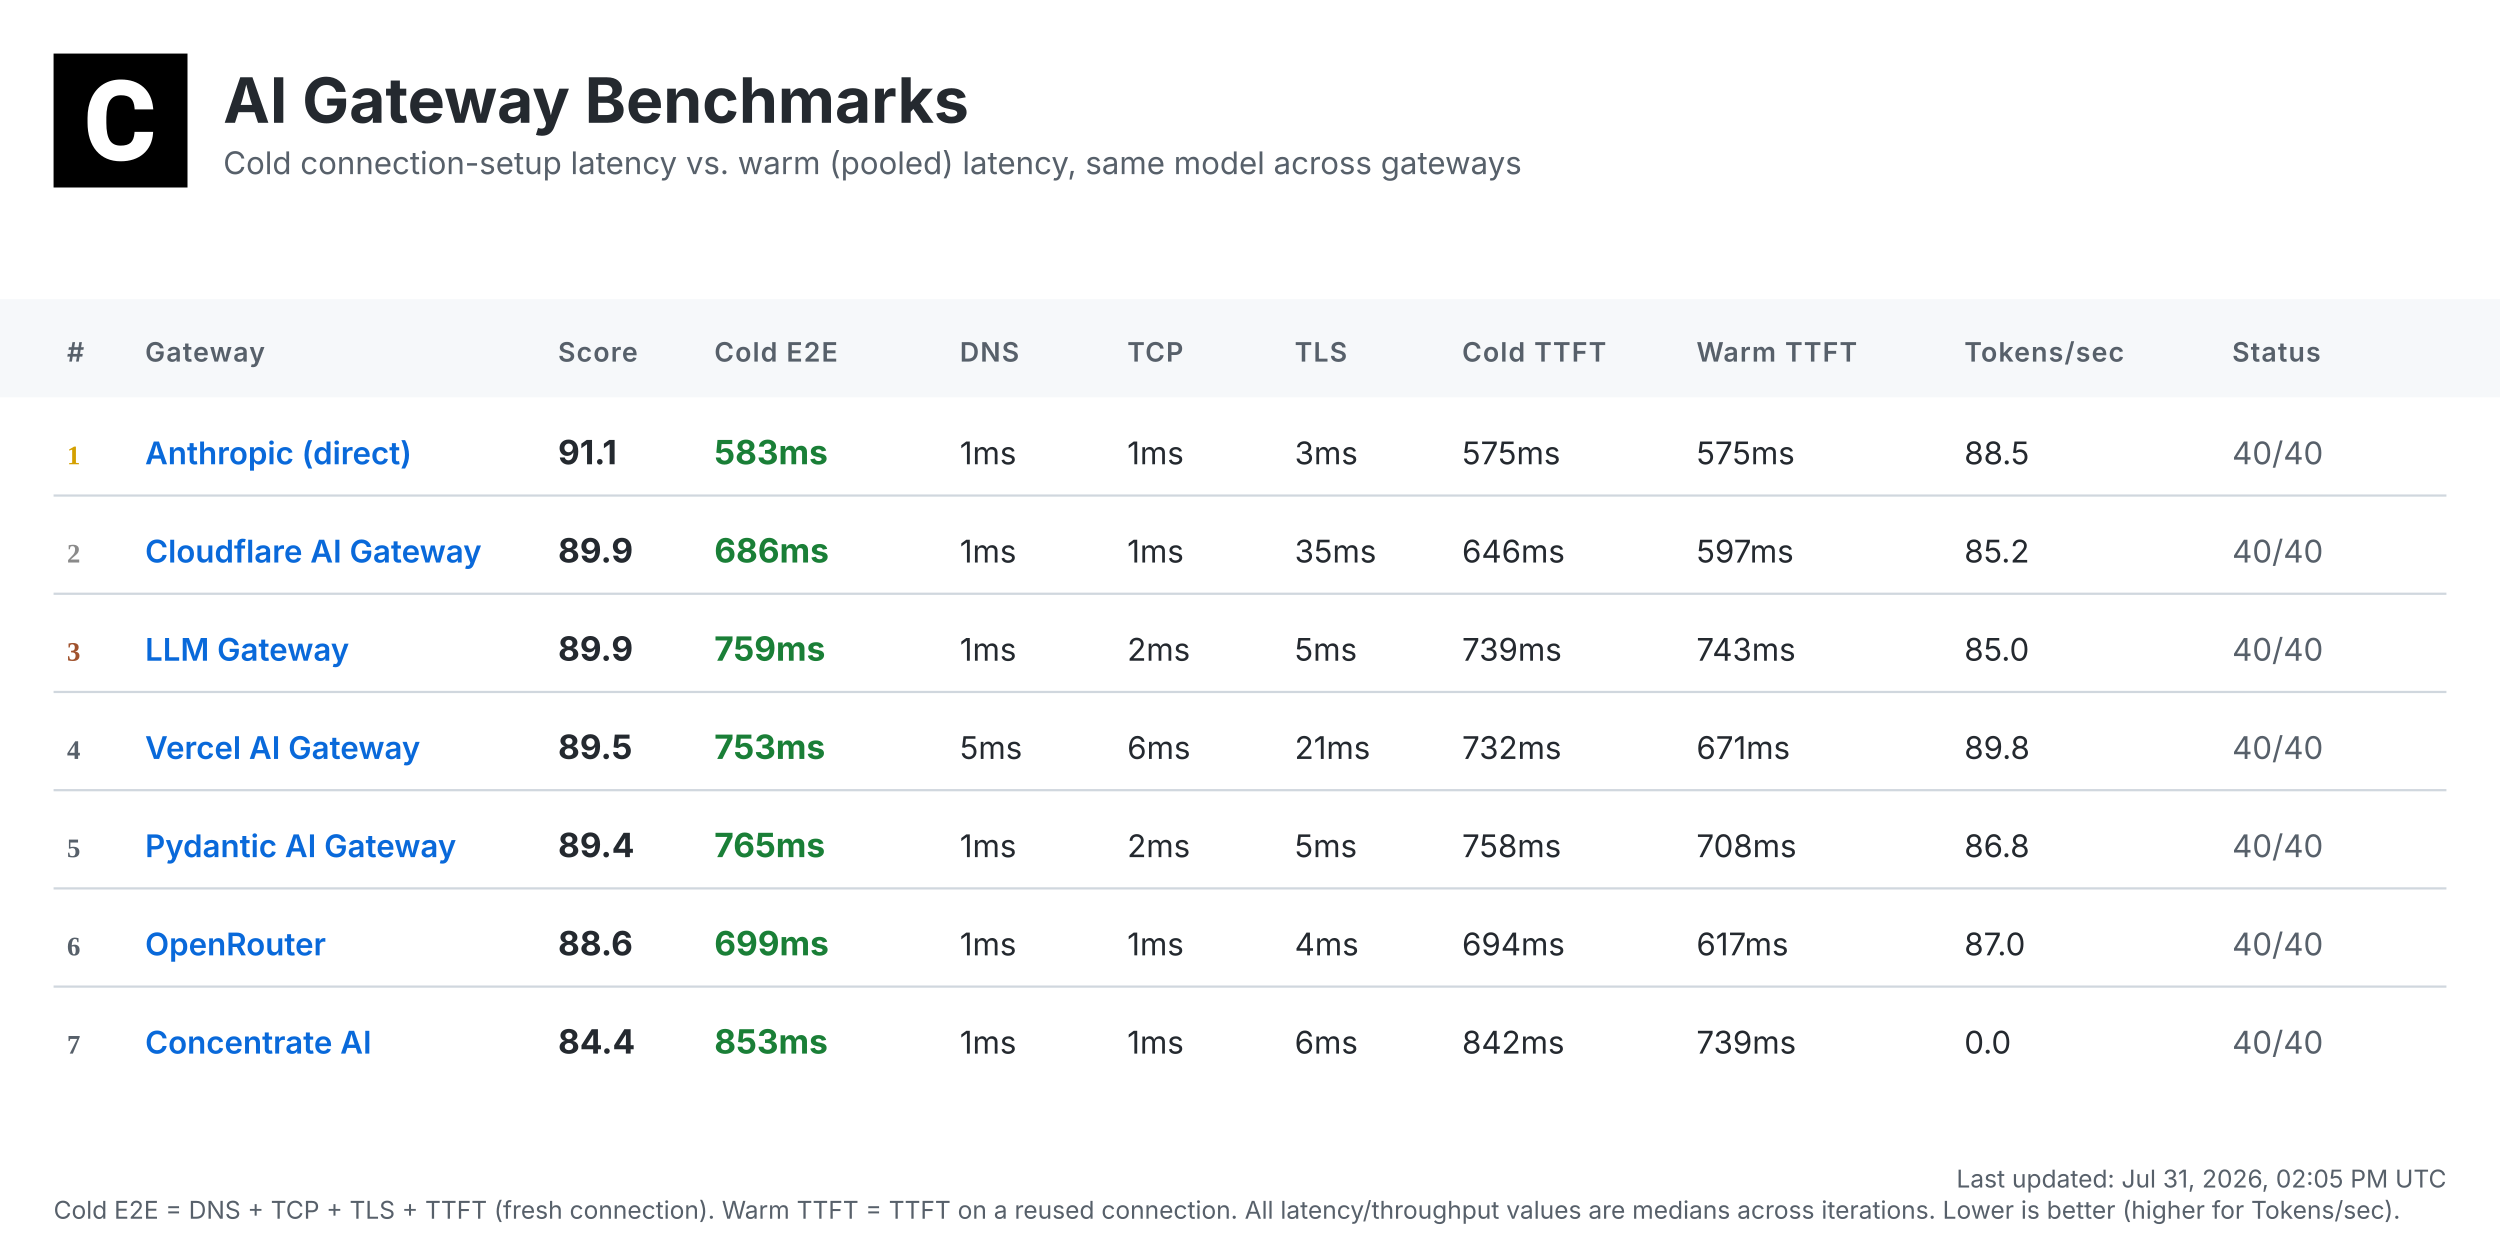
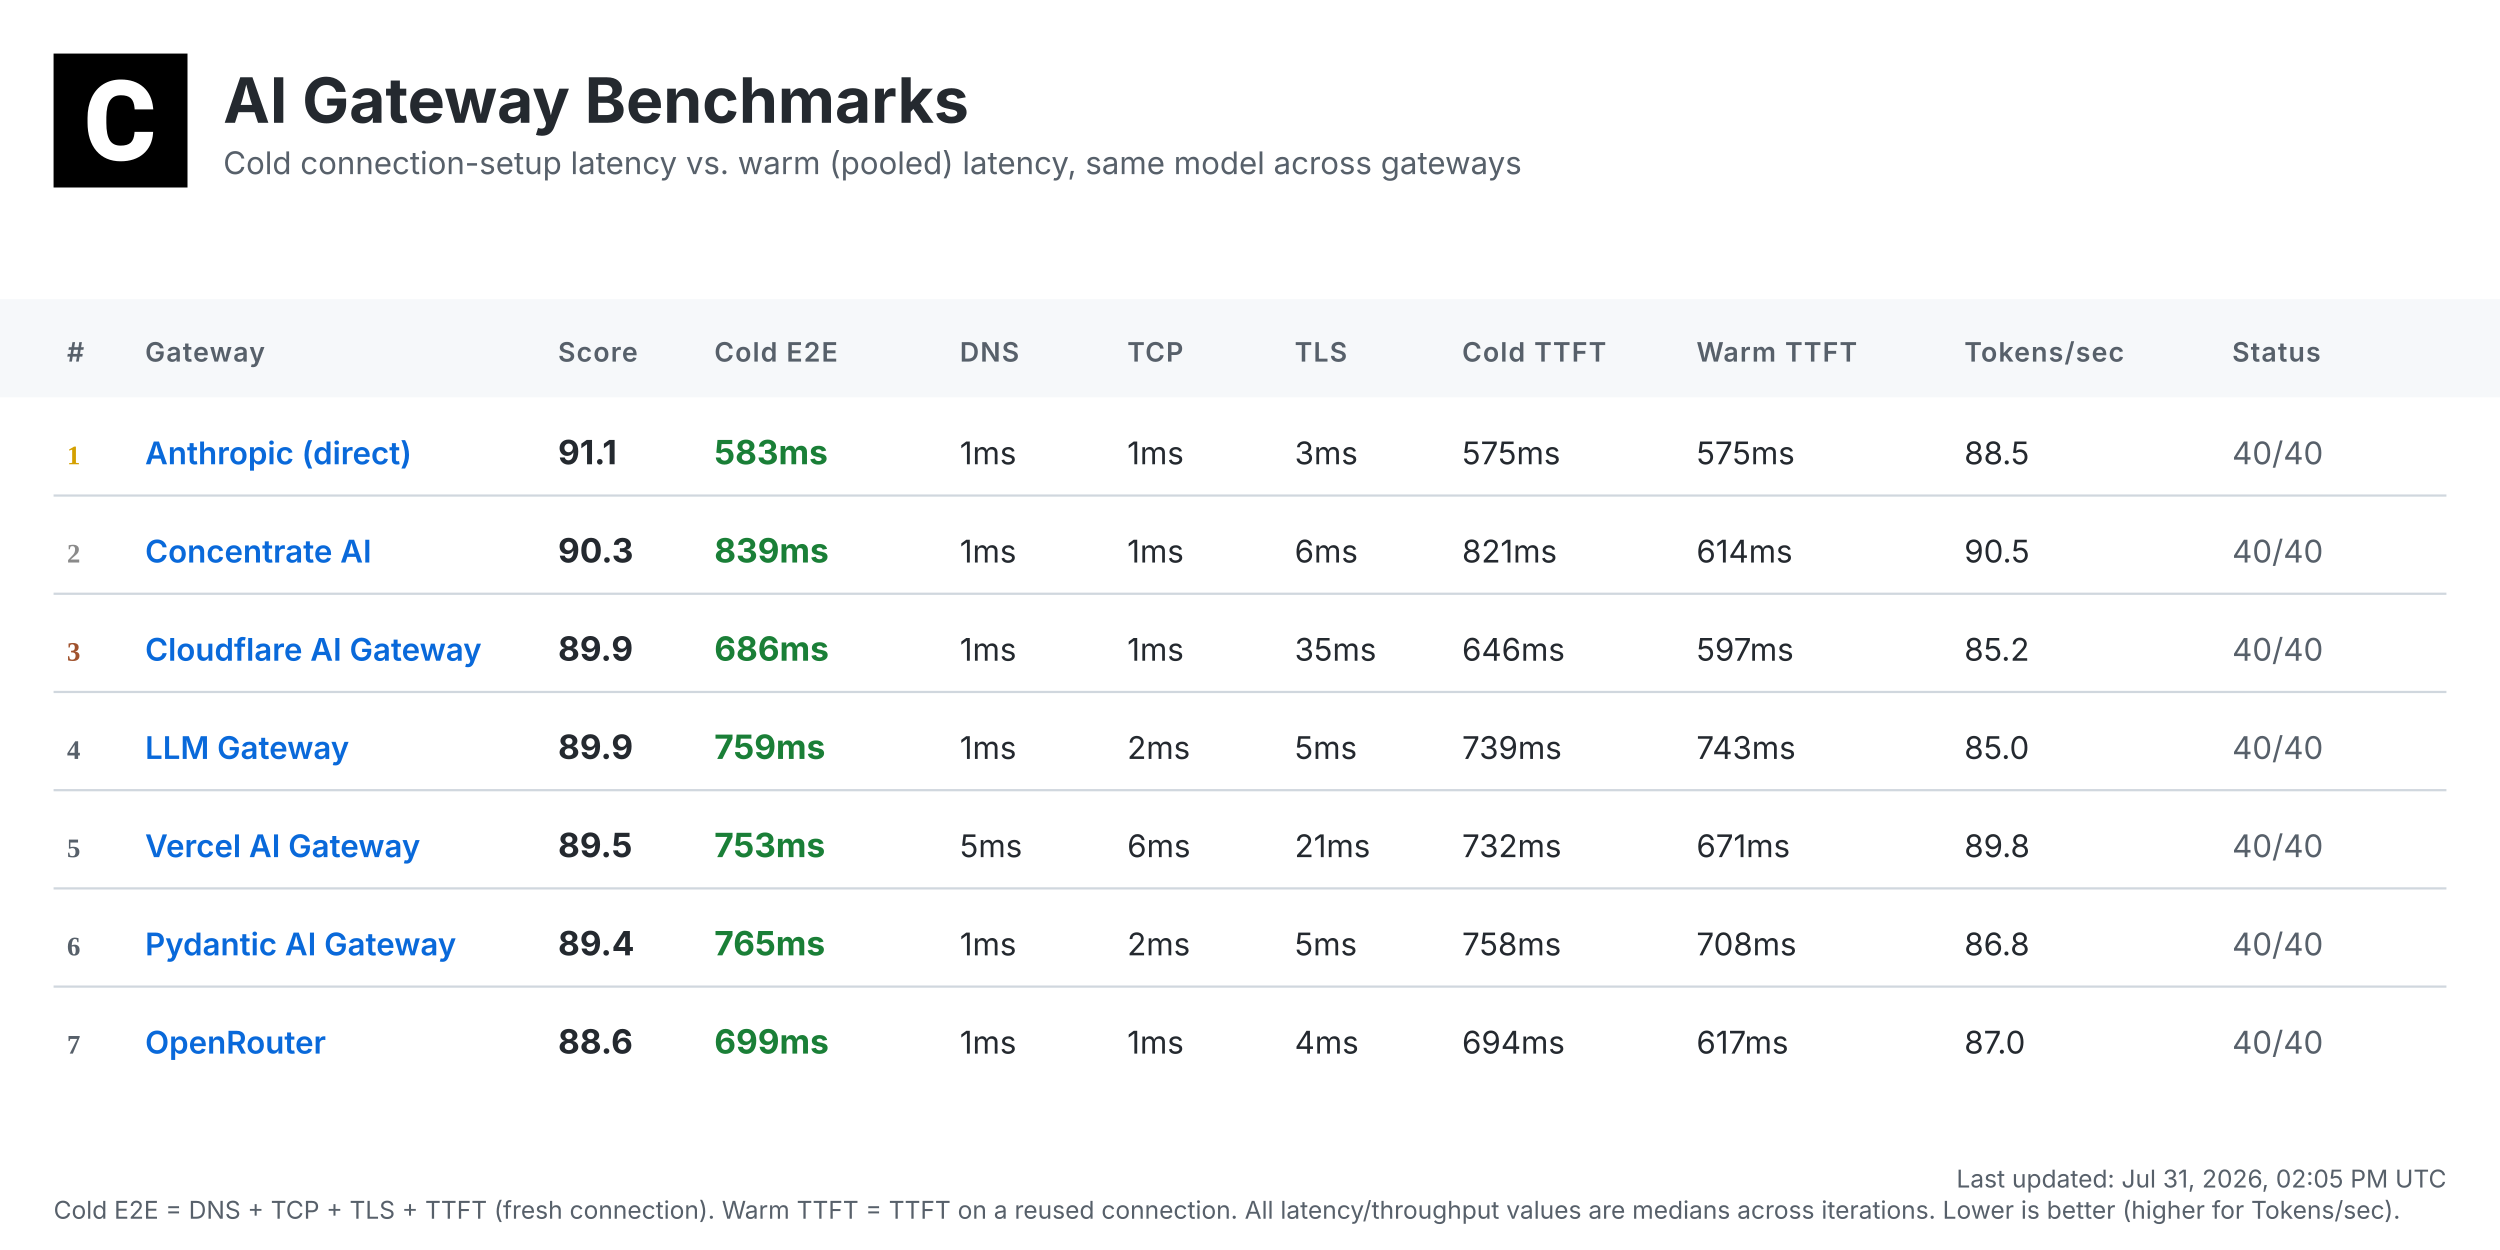
<svg xmlns="http://www.w3.org/2000/svg" width="1120" height="560" viewBox="0 0 1120 560">
  <defs>
    <linearGradient id="headerGrad" x1="0%" y1="0%" x2="100%" y2="100%">
      <stop offset="0%" style="stop-color:#f6f8fa;stop-opacity:1" />
      <stop offset="100%" style="stop-color:#ffffff;stop-opacity:1" />
    </linearGradient>
  </defs>
  <style>
    .bg { fill: #ffffff; }
    .header-bg { fill: url(#headerGrad); }
    .table-header-bg { fill: #f6f8fa; }
    .table-header { font: 600 12px 'Inter', 'SF Pro Display', -apple-system, BlinkMacSystemFont, 'Segoe UI', Roboto, Helvetica, Arial, sans-serif; fill: #57606a; text-transform: uppercase; letter-spacing: 0.5px; }
    .row { font: 14px 'Inter', 'SF Pro Display', -apple-system, BlinkMacSystemFont, 'Segoe UI', Roboto, Helvetica, Arial, sans-serif; fill: #24292f; }
    .rank { font-weight: 700; fill: #57606a; }
    .rank-1 { fill: #d4a000; }
    .rank-2 { fill: #8a8a8a; }
    .rank-3 { fill: #a0522d; }
    .provider { font-weight: 600; fill: #0969da; }
    .total { font-weight: 700; font-size: 15px; }
    .fast { fill: #1a7f37; }
    .medium { fill: #9a6700; }
    .slow { fill: #cf222e; }
    .status { fill: #57606a; }
    .divider { stroke: #d0d7de; stroke-width: 1; }
    .timestamp { font: 11px 'Inter', 'SF Pro Display', -apple-system, BlinkMacSystemFont, 'Segoe UI', Roboto, Helvetica, Arial, sans-serif; fill: #57606a; }
    .title { font: bold 28px 'Inter', 'SF Pro Display', -apple-system, BlinkMacSystemFont, 'Segoe UI', Roboto, Helvetica, Arial, sans-serif; fill: #24292f; }
    .subtitle { font: 14px 'Inter', 'SF Pro Display', -apple-system, BlinkMacSystemFont, 'Segoe UI', Roboto, Helvetica, Arial, sans-serif; fill: #57606a; }
  </style>
  <rect class="bg" width="1120" height="560" />
  <g transform="translate(24, 24)">
    <rect width="60" height="60" fill="#000000" />
    <g transform="scale(0.035) translate(0, 0)">
      <path fill="#ffffff" d="M1036.26,1002.28h237.87l-.93,19.09c-8.38,110.32-49.81,198.3-123.82,262.07-73.09,63.31-170.84,95.43-290.48,95.43-130.81,0-235.55-44.69-311.43-133.6-74.48-87.98-112.65-209.48-112.65-361.23v-60.51c0-96.83,17.7-183.41,51.68-257.43,34.91-74.95,85.19-133.61,149.89-173.63,64.7-40.04,140.12-60.52,225.3-60.52,117.77,0,214.13,32.12,286.29,95.9,72.62,63.3,114.98,153.61,126.15,267.67l1.86,19.08h-238.34l-.93-15.83c-4.65-59.11-20.95-101.94-47.95-127.08-27-25.6-69.83-38.17-127.08-38.17-61.91,0-107.06,20.95-137.33,65.17-31.65,45.15-47.94,117.77-48.87,215.53v74.48c0,102.41,15.36,177.83,45.62,223.91,28.86,44.22,74.01,65.63,137.79,65.63,58.19,0,101.48-12.57,128.95-38.17,26.99-25.14,43.29-66.1,47.48-121.5l.93-16.3Z" />
    </g>
  </g>
  <text class="title" x="100" y="55">AI Gateway Benchmarks</text>
  <text class="subtitle" x="100" y="78">Cold connection-setup latency vs. warm (pooled) latency, same model across gateways</text>
  <rect class="table-header-bg" y="134" width="1120" height="44" />
  <text class="table-header" x="30" y="162">#</text>
  <text class="table-header" x="65" y="162">Gateway</text>
  <text class="table-header" x="250" y="162">Score</text>
  <text class="table-header" x="320" y="162">Cold E2E</text>
  <text class="table-header" x="430" y="162">DNS</text>
  <text class="table-header" x="505" y="162">TCP</text>
  <text class="table-header" x="580" y="162">TLS</text>
  <text class="table-header" x="655" y="162">Cold TTFT</text>
  <text class="table-header" x="760" y="162">Warm TTFT</text>
  <text class="table-header" x="880" y="162">Tokens/sec</text>
  <text class="table-header" x="1000" y="162">Status</text>
  <text class="rank rank-1" x="30" y="208">1</text>
  <text class="row provider" x="65" y="208">Anthropic (direct)</text>
  <text class="row total" x="250" y="208">91.1</text>
  <text class="row total fast" x="320" y="208">583ms</text>
  <text class="row" x="430" y="208">1ms</text>
  <text class="row" x="505" y="208">1ms</text>
  <text class="row" x="580" y="208">3ms</text>
  <text class="row" x="655" y="208">575ms</text>
  <text class="row" x="760" y="208">575ms</text>
  <text class="row" x="880" y="208">88.5</text>
  <text class="row status" x="1000" y="208">40/40</text>
  <line class="divider" x1="24" y1="222" x2="1096" y2="222" />
  <text class="rank rank-2" x="30" y="252">2</text>
-   <text class="row provider" x="65" y="252">Cloudflare AI Gateway</text>
-   <text class="row total" x="250" y="252">89.9</text>
-   <text class="row total fast" x="320" y="252">686ms</text>
+   <text class="row provider" x="65" y="252">Concentrate AI</text>
+   <text class="row total" x="250" y="252">90.3</text>
+   <text class="row total fast" x="320" y="252">839ms</text>
  <text class="row" x="430" y="252">1ms</text>
  <text class="row" x="505" y="252">1ms</text>
-   <text class="row" x="580" y="252">35ms</text>
-   <text class="row" x="655" y="252">646ms</text>
-   <text class="row" x="760" y="252">597ms</text>
-   <text class="row" x="880" y="252">85.2</text>
+   <text class="row" x="580" y="252">6ms</text>
+   <text class="row" x="655" y="252">821ms</text>
+   <text class="row" x="760" y="252">614ms</text>
+   <text class="row" x="880" y="252">90.5</text>
  <text class="row status" x="1000" y="252">40/40</text>
  <line class="divider" x1="24" y1="266" x2="1096" y2="266" />
  <text class="rank rank-3" x="30" y="296">3</text>
-   <text class="row provider" x="65" y="296">LLM Gateway</text>
+   <text class="row provider" x="65" y="296">Cloudflare AI Gateway</text>
  <text class="row total" x="250" y="296">89.9</text>
-   <text class="row total fast" x="320" y="296">759ms</text>
+   <text class="row total fast" x="320" y="296">686ms</text>
  <text class="row" x="430" y="296">1ms</text>
-   <text class="row" x="505" y="296">2ms</text>
-   <text class="row" x="580" y="296">5ms</text>
-   <text class="row" x="655" y="296">739ms</text>
-   <text class="row" x="760" y="296">743ms</text>
-   <text class="row" x="880" y="296">85.0</text>
+   <text class="row" x="505" y="296">1ms</text>
+   <text class="row" x="580" y="296">35ms</text>
+   <text class="row" x="655" y="296">646ms</text>
+   <text class="row" x="760" y="296">597ms</text>
+   <text class="row" x="880" y="296">85.2</text>
  <text class="row status" x="1000" y="296">40/40</text>
  <line class="divider" x1="24" y1="310" x2="1096" y2="310" />
  <text class="rank" x="30" y="340">4</text>
-   <text class="row provider" x="65" y="340">Vercel AI Gateway</text>
-   <text class="row total" x="250" y="340">89.5</text>
-   <text class="row total fast" x="320" y="340">753ms</text>
-   <text class="row" x="430" y="340">5ms</text>
-   <text class="row" x="505" y="340">6ms</text>
-   <text class="row" x="580" y="340">21ms</text>
-   <text class="row" x="655" y="340">732ms</text>
-   <text class="row" x="760" y="340">671ms</text>
-   <text class="row" x="880" y="340">89.8</text>
+   <text class="row provider" x="65" y="340">LLM Gateway</text>
+   <text class="row total" x="250" y="340">89.9</text>
+   <text class="row total fast" x="320" y="340">759ms</text>
+   <text class="row" x="430" y="340">1ms</text>
+   <text class="row" x="505" y="340">2ms</text>
+   <text class="row" x="580" y="340">5ms</text>
+   <text class="row" x="655" y="340">739ms</text>
+   <text class="row" x="760" y="340">743ms</text>
+   <text class="row" x="880" y="340">85.0</text>
  <text class="row status" x="1000" y="340">40/40</text>
  <line class="divider" x1="24" y1="354" x2="1096" y2="354" />
  <text class="rank" x="30" y="384">5</text>
-   <text class="row provider" x="65" y="384">Pydantic AI Gateway</text>
-   <text class="row total" x="250" y="384">89.4</text>
-   <text class="row total fast" x="320" y="384">765ms</text>
-   <text class="row" x="430" y="384">1ms</text>
-   <text class="row" x="505" y="384">2ms</text>
-   <text class="row" x="580" y="384">5ms</text>
-   <text class="row" x="655" y="384">758ms</text>
-   <text class="row" x="760" y="384">708ms</text>
-   <text class="row" x="880" y="384">86.8</text>
+   <text class="row provider" x="65" y="384">Vercel AI Gateway</text>
+   <text class="row total" x="250" y="384">89.5</text>
+   <text class="row total fast" x="320" y="384">753ms</text>
+   <text class="row" x="430" y="384">5ms</text>
+   <text class="row" x="505" y="384">6ms</text>
+   <text class="row" x="580" y="384">21ms</text>
+   <text class="row" x="655" y="384">732ms</text>
+   <text class="row" x="760" y="384">671ms</text>
+   <text class="row" x="880" y="384">89.8</text>
  <text class="row status" x="1000" y="384">40/40</text>
  <line class="divider" x1="24" y1="398" x2="1096" y2="398" />
  <text class="rank" x="30" y="428">6</text>
-   <text class="row provider" x="65" y="428">OpenRouter</text>
-   <text class="row total" x="250" y="428">88.6</text>
-   <text class="row total fast" x="320" y="428">699ms</text>
+   <text class="row provider" x="65" y="428">Pydantic AI Gateway</text>
+   <text class="row total" x="250" y="428">89.4</text>
+   <text class="row total fast" x="320" y="428">765ms</text>
  <text class="row" x="430" y="428">1ms</text>
-   <text class="row" x="505" y="428">1ms</text>
-   <text class="row" x="580" y="428">4ms</text>
-   <text class="row" x="655" y="428">694ms</text>
-   <text class="row" x="760" y="428">617ms</text>
-   <text class="row" x="880" y="428">87.0</text>
+   <text class="row" x="505" y="428">2ms</text>
+   <text class="row" x="580" y="428">5ms</text>
+   <text class="row" x="655" y="428">758ms</text>
+   <text class="row" x="760" y="428">708ms</text>
+   <text class="row" x="880" y="428">86.8</text>
  <text class="row status" x="1000" y="428">40/40</text>
  <line class="divider" x1="24" y1="442" x2="1096" y2="442" />
  <text class="rank" x="30" y="472">7</text>
-   <text class="row provider" x="65" y="472">Concentrate AI</text>
-   <text class="row total" x="250" y="472">84.4</text>
-   <text class="row total fast" x="320" y="472">853ms</text>
+   <text class="row provider" x="65" y="472">OpenRouter</text>
+   <text class="row total" x="250" y="472">88.6</text>
+   <text class="row total fast" x="320" y="472">699ms</text>
  <text class="row" x="430" y="472">1ms</text>
  <text class="row" x="505" y="472">1ms</text>
-   <text class="row" x="580" y="472">6ms</text>
-   <text class="row" x="655" y="472">842ms</text>
-   <text class="row" x="760" y="472">739ms</text>
-   <text class="row" x="880" y="472">0.0</text>
+   <text class="row" x="580" y="472">4ms</text>
+   <text class="row" x="655" y="472">694ms</text>
+   <text class="row" x="760" y="472">617ms</text>
+   <text class="row" x="880" y="472">87.0</text>
  <text class="row status" x="1000" y="472">40/40</text>
  <text class="timestamp" x="1096" y="532" text-anchor="end">Last updated: Jul 31, 2026, 02:05 PM UTC</text>
  <text class="timestamp" x="24" y="546">Cold E2E = DNS + TCP + TLS + TTFT (fresh connection). Warm TTFT = TTFT on a reused connection. All latency/throughput values are medians across iterations. Lower is better (higher for Tokens/sec).</text>
</svg>
